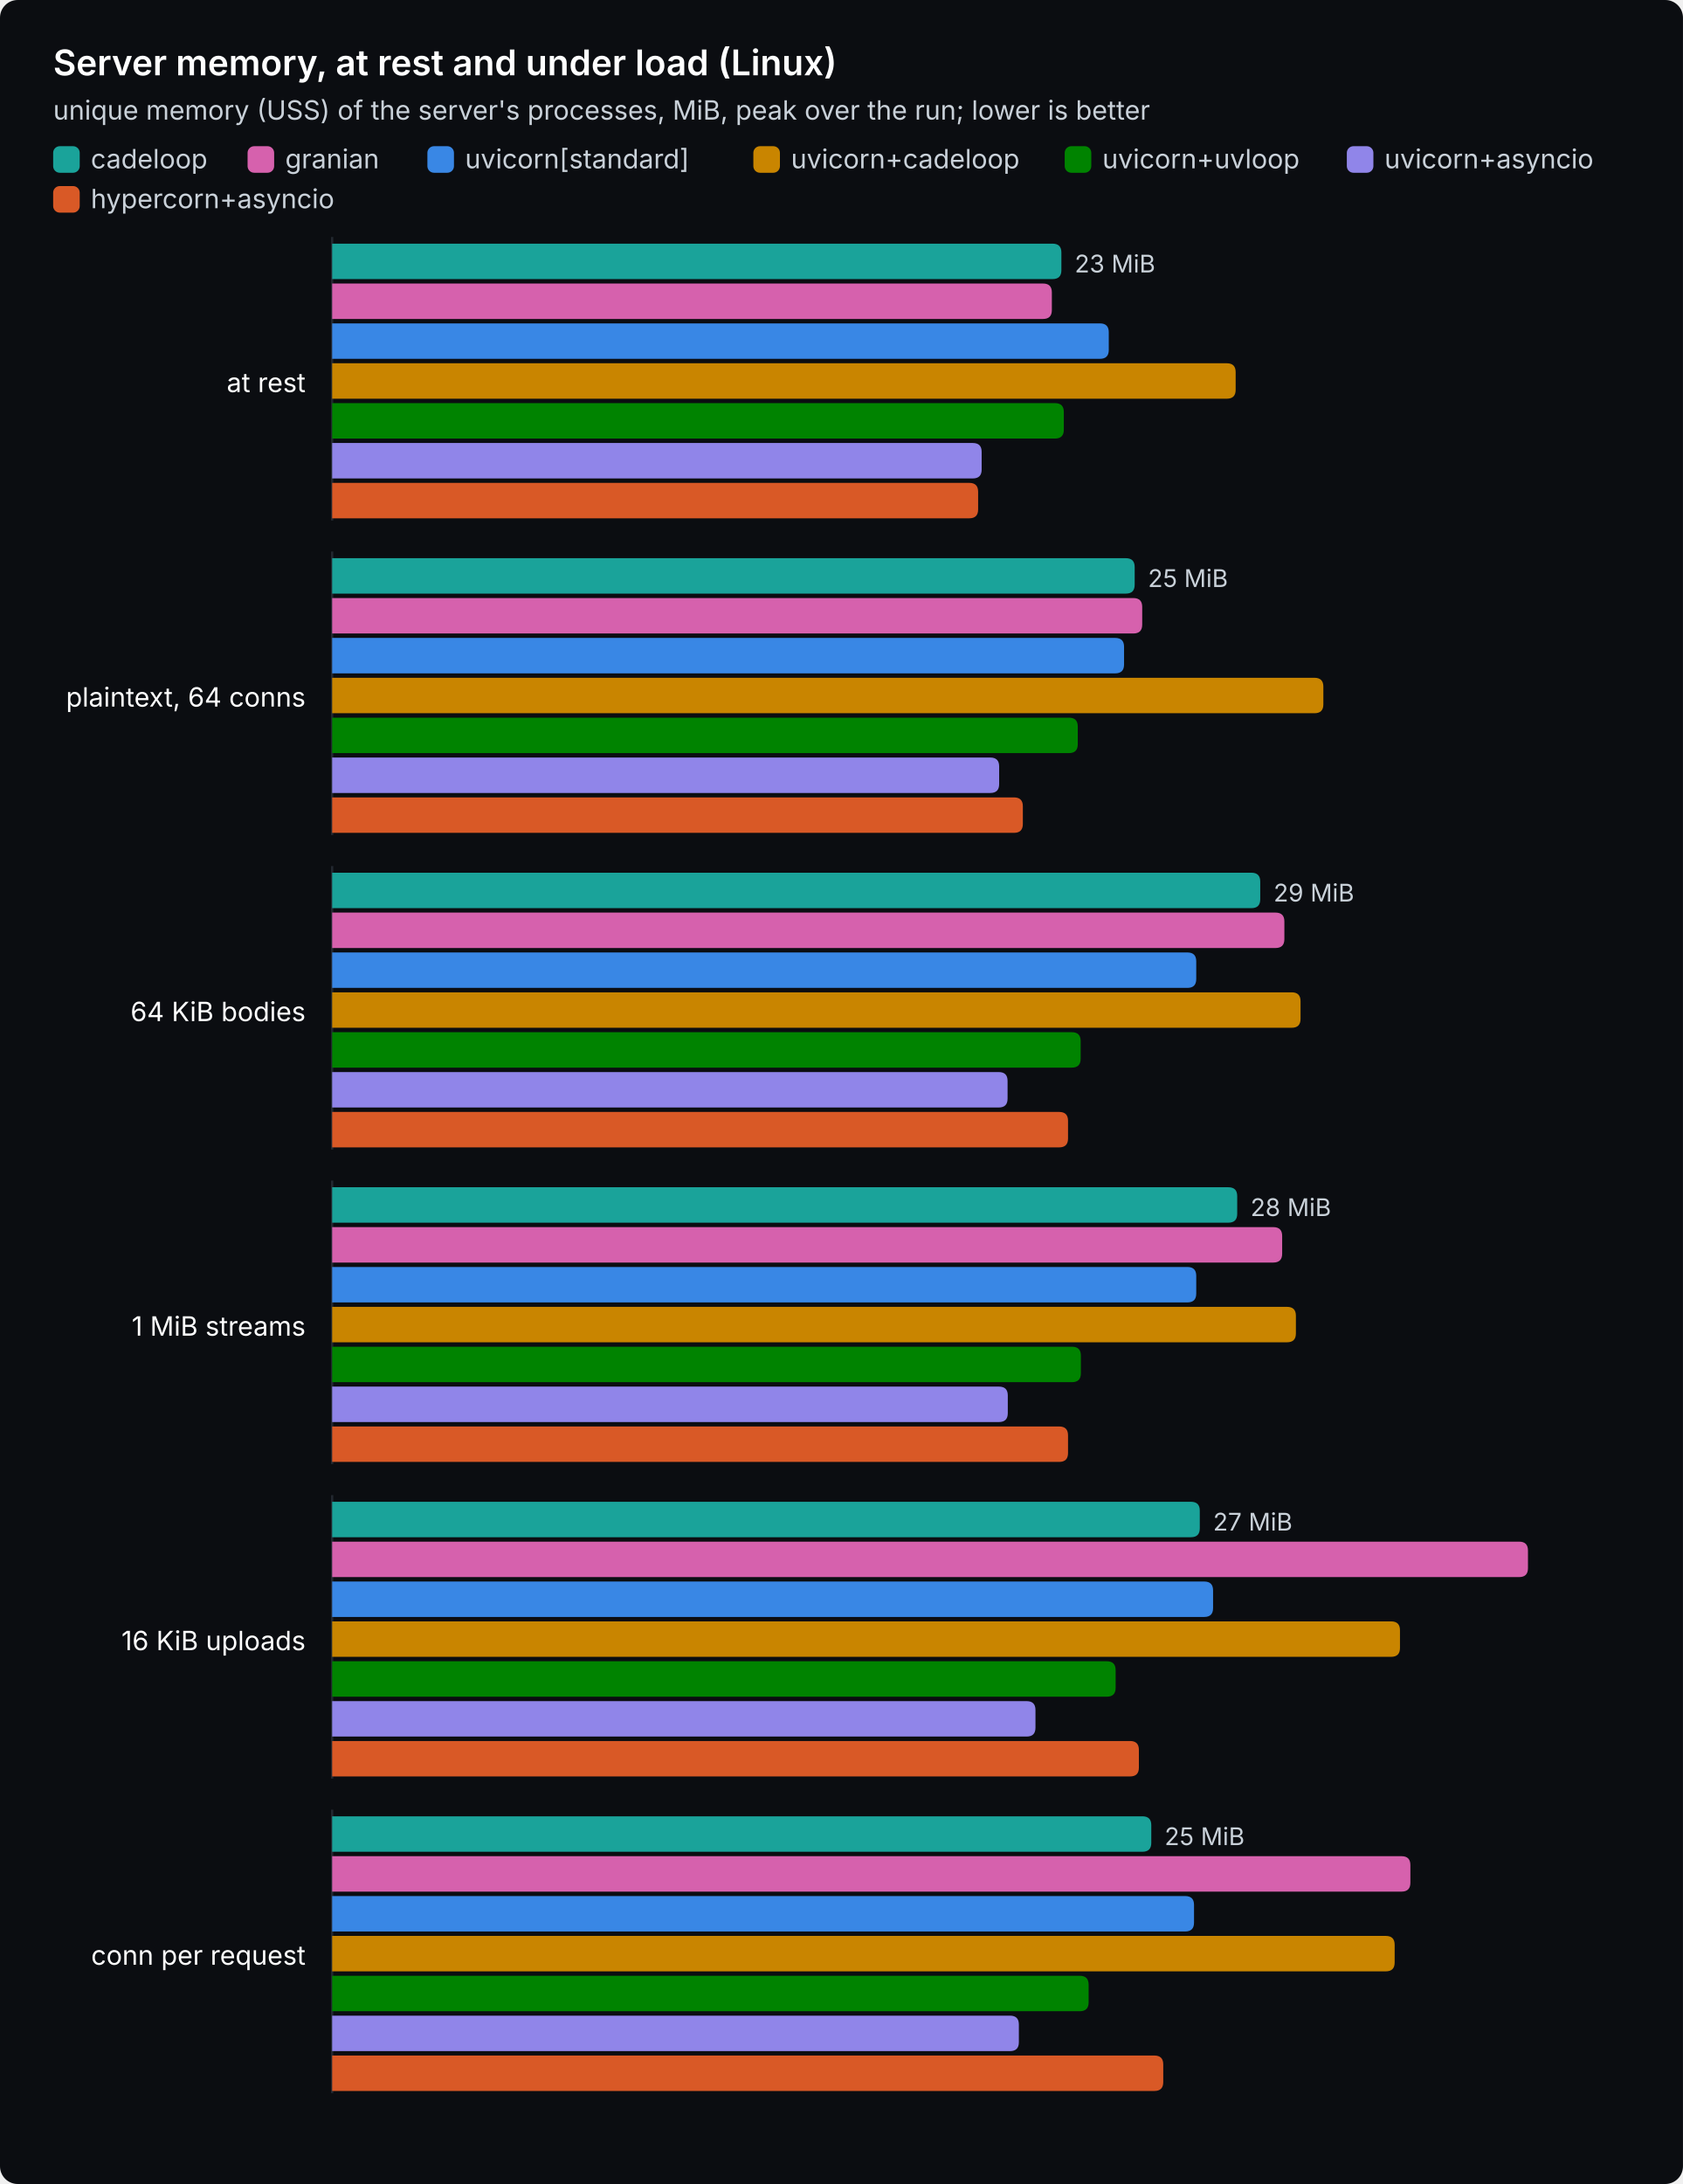
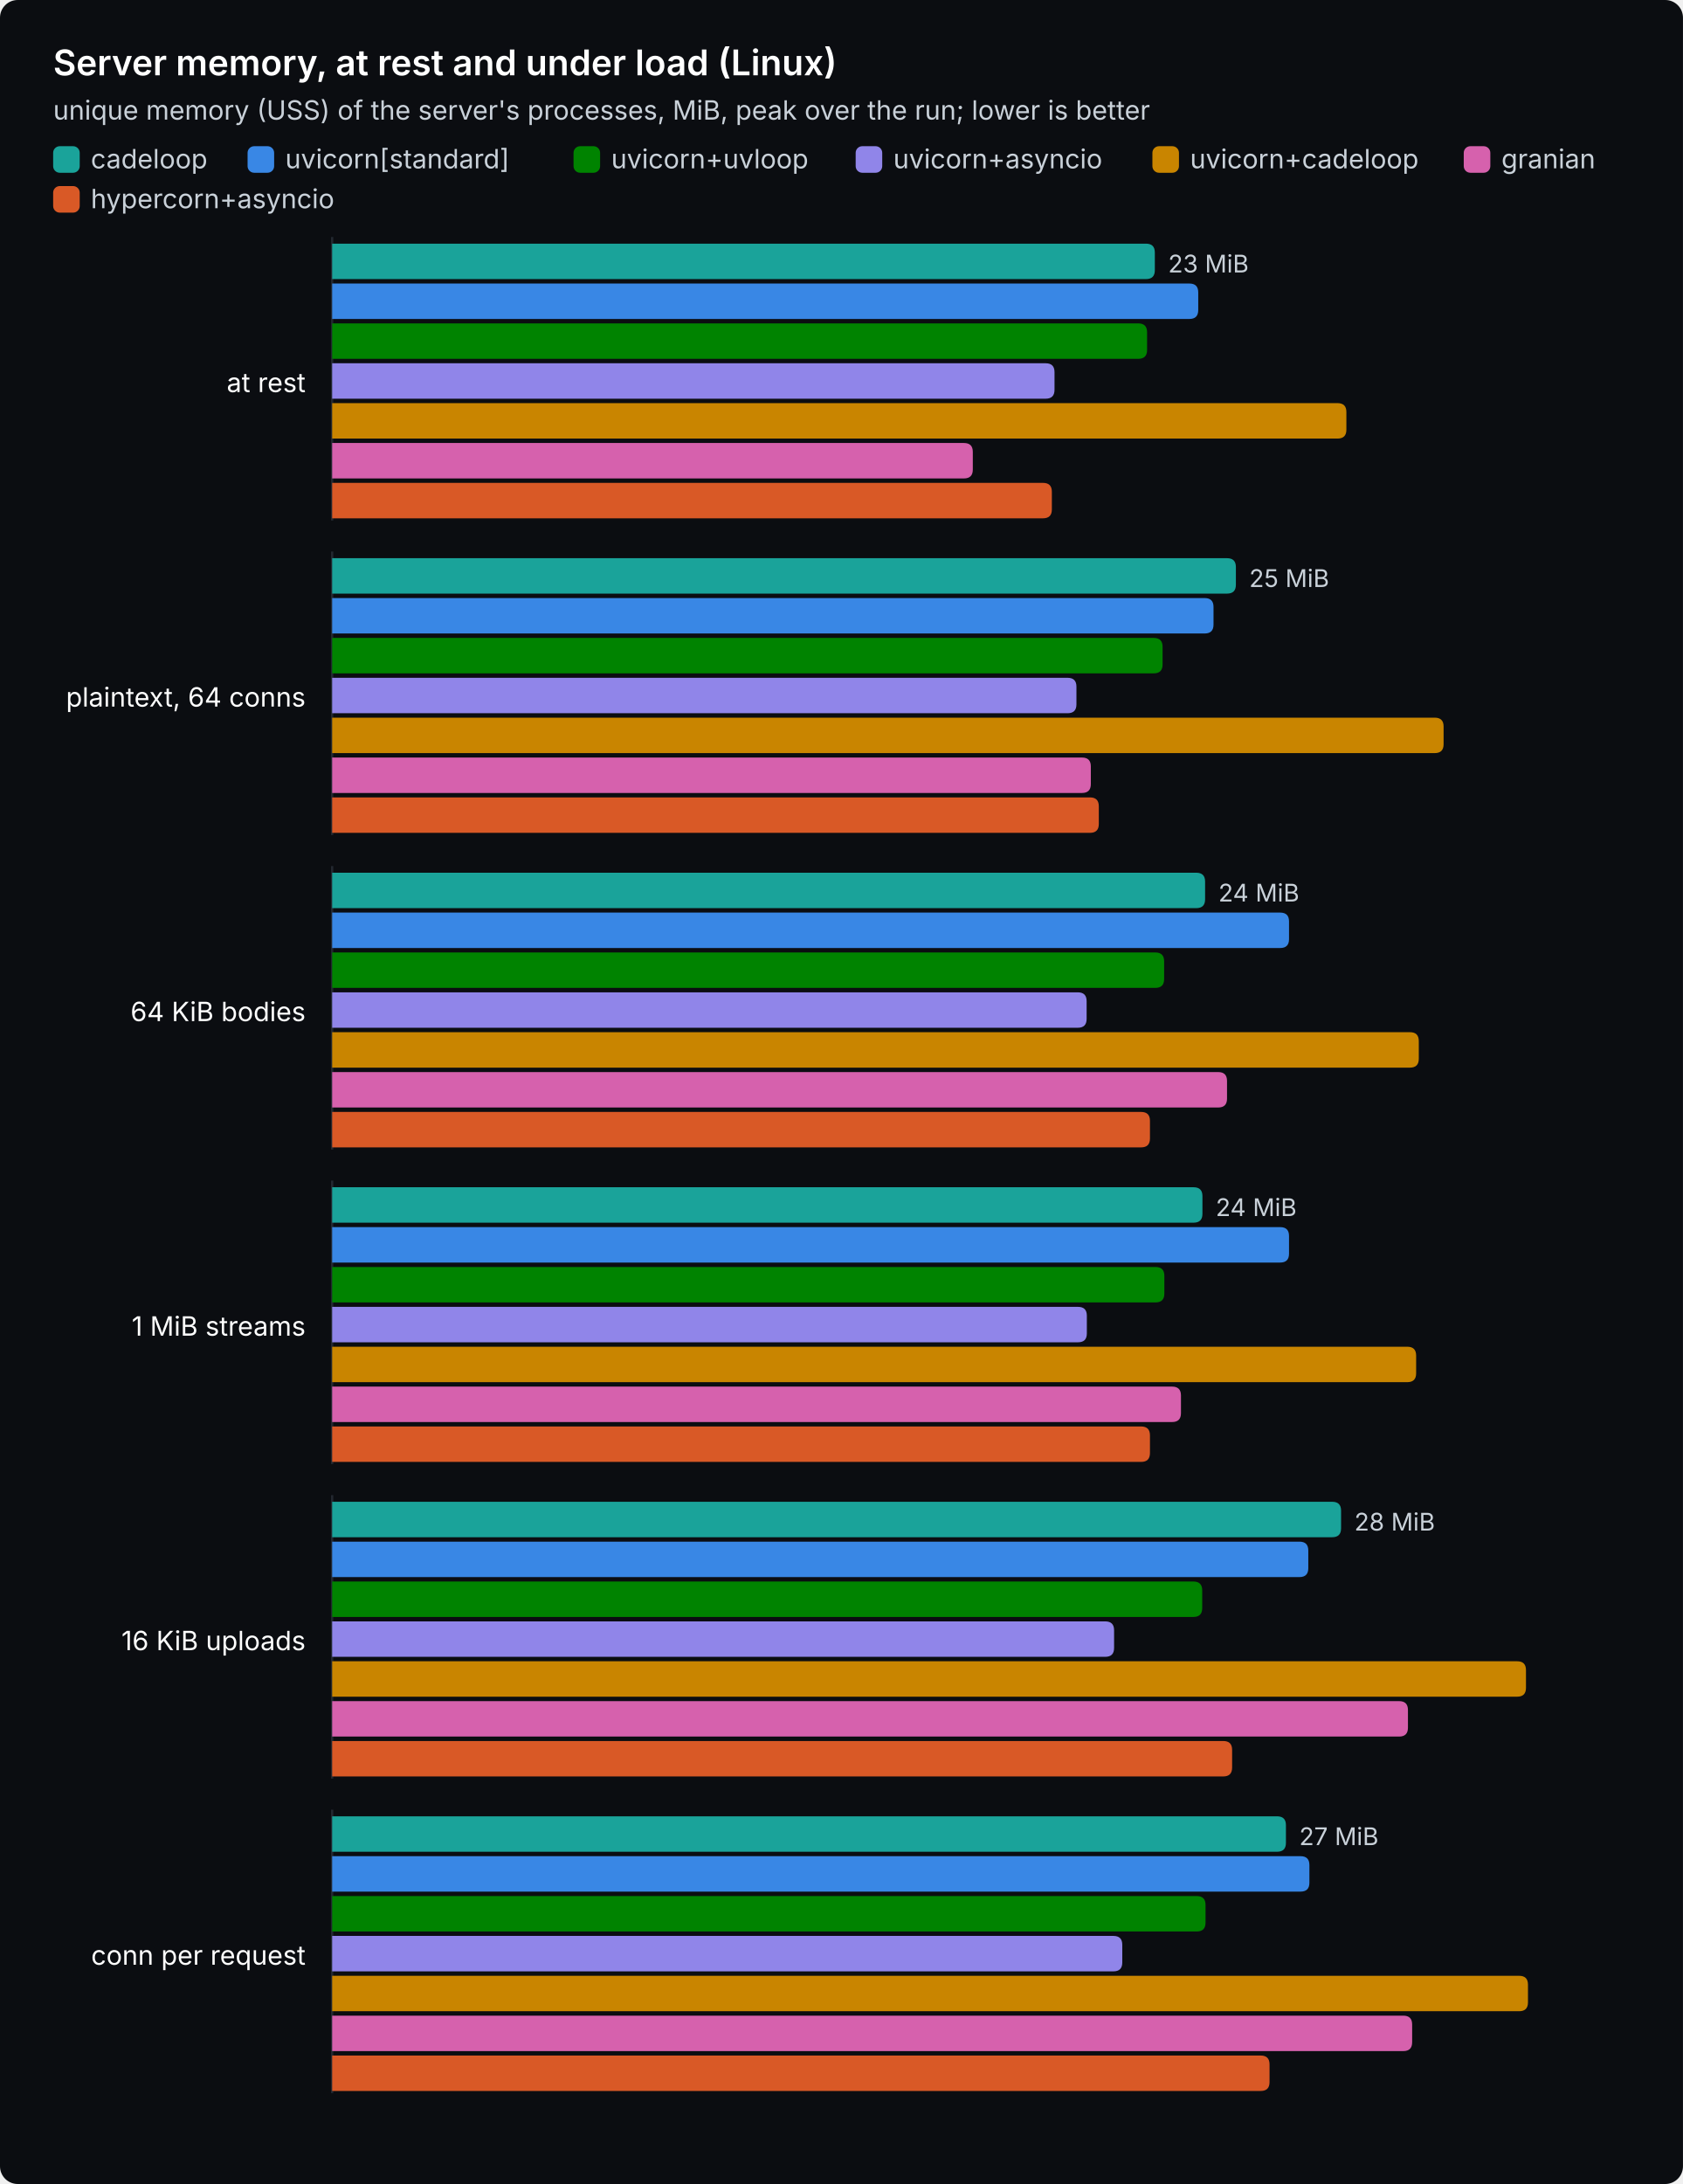
<svg xmlns="http://www.w3.org/2000/svg" viewBox="0 0 760 986" width="760" height="986" font-family="system-ui, -apple-system, 'Segoe UI', sans-serif">
  <rect width="760" height="986" fill="#0B0D11" rx="8" />
  <text x="24" y="34" font-size="16" font-weight="600" fill="#ffffff">Server memory, at rest and under load (Linux)</text>
  <text x="24" y="54" font-size="12" fill="#c9d1d9">unique memory (USS) of the server's processes, MiB, peak over the run; lower is better</text>
  <rect x="24.0" y="66" width="12" height="12" rx="3" fill="#1aa39a" />
  <text x="41.0" y="76" font-size="12" fill="#c9d1d9">cadeloop</text>
-   <rect x="111.8" y="66" width="12" height="12" rx="3" fill="#d661ad" />
-   <text x="128.8" y="76" font-size="12" fill="#c9d1d9">granian</text>
-   <rect x="193.0" y="66" width="12" height="12" rx="3" fill="#3987e5" />
-   <text x="210.0" y="76" font-size="12" fill="#c9d1d9">uvicorn[standard]</text>
-   <rect x="340.2" y="66" width="12" height="12" rx="3" fill="#c98500" />
-   <text x="357.2" y="76" font-size="12" fill="#c9d1d9">uvicorn+cadeloop</text>
-   <rect x="480.8" y="66" width="12" height="12" rx="3" fill="#008300" />
-   <text x="497.8" y="76" font-size="12" fill="#c9d1d9">uvicorn+uvloop</text>
-   <rect x="608.2" y="66" width="12" height="12" rx="3" fill="#9085e9" />
-   <text x="625.2" y="76" font-size="12" fill="#c9d1d9">uvicorn+asyncio</text>
+   <rect x="111.8" y="66" width="12" height="12" rx="3" fill="#3987e5" />
+   <text x="128.8" y="76" font-size="12" fill="#c9d1d9">uvicorn[standard]</text>
+   <rect x="259.0" y="66" width="12" height="12" rx="3" fill="#008300" />
+   <text x="276.0" y="76" font-size="12" fill="#c9d1d9">uvicorn+uvloop</text>
+   <rect x="386.4" y="66" width="12" height="12" rx="3" fill="#9085e9" />
+   <text x="403.4" y="76" font-size="12" fill="#c9d1d9">uvicorn+asyncio</text>
+   <rect x="520.4" y="66" width="12" height="12" rx="3" fill="#c98500" />
+   <text x="537.4" y="76" font-size="12" fill="#c9d1d9">uvicorn+cadeloop</text>
+   <rect x="661.0" y="66" width="12" height="12" rx="3" fill="#d661ad" />
+   <text x="678.0" y="76" font-size="12" fill="#c9d1d9">granian</text>
  <rect x="24.0" y="84" width="12" height="12" rx="3" fill="#d95926" />
  <text x="41.0" y="94" font-size="12" fill="#c9d1d9">hypercorn+asyncio</text>
  <text x="138" y="177.0" font-size="12" text-anchor="end" fill="#ffffff">at rest</text>
  <line x1="150" y1="107" x2="150" y2="235" stroke="#232830" stroke-width="1" />
-   <path d="M150.0,110.0 h325.3 q4.0,0 4.0,4.0 v8.0 q0,4.0 -4.0,4.0 h-325.3 z" fill="#1aa39a" />
+   <path d="M150.0,110.0 h367.5 q4.0,0 4.0,4.0 v8.0 q0,4.0 -4.0,4.0 h-367.5 z" fill="#1aa39a" />
  <rect x="150.0" y="109.0" width="0" height="0" fill="#0B0D11" />
-   <text x="485.3" y="123" font-size="11" fill="#c9d1d9">23 MiB</text>
-   <path d="M150.0,128.0 h321.0 q4.0,0 4.0,4.0 v8.0 q0,4.0 -4.0,4.0 h-321.0 z" fill="#d661ad" />
+   <text x="527.5" y="123" font-size="11" fill="#c9d1d9">23 MiB</text>
+   <path d="M150.0,128.0 h387.1 q4.0,0 4.0,4.0 v8.0 q0,4.0 -4.0,4.0 h-387.1 z" fill="#3987e5" />
  <rect x="150.0" y="127.0" width="0" height="0" fill="#0B0D11" />
-   <path d="M150.0,146.0 h346.7 q4.0,0 4.0,4.0 v8.0 q0,4.0 -4.0,4.0 h-346.7 z" fill="#3987e5" />
+   <path d="M150.0,146.0 h364.0 q4.0,0 4.0,4.0 v8.0 q0,4.0 -4.0,4.0 h-364.0 z" fill="#008300" />
  <rect x="150.0" y="145.0" width="0" height="0" fill="#0B0D11" />
-   <path d="M150.0,164.0 h404.0 q4.0,0 4.0,4.0 v8.0 q0,4.0 -4.0,4.0 h-404.0 z" fill="#c98500" />
+   <path d="M150.0,164.0 h322.2 q4.0,0 4.0,4.0 v8.0 q0,4.0 -4.0,4.0 h-322.2 z" fill="#9085e9" />
  <rect x="150.0" y="163.0" width="0" height="0" fill="#0B0D11" />
-   <path d="M150.0,182.0 h326.4 q4.0,0 4.0,4.0 v8.0 q0,4.0 -4.0,4.0 h-326.4 z" fill="#008300" />
+   <path d="M150.0,182.0 h454.0 q4.0,0 4.0,4.0 v8.0 q0,4.0 -4.0,4.0 h-454.0 z" fill="#c98500" />
  <rect x="150.0" y="181.0" width="0" height="0" fill="#0B0D11" />
-   <path d="M150.0,200.0 h289.3 q4.0,0 4.0,4.0 v8.0 q0,4.0 -4.0,4.0 h-289.3 z" fill="#9085e9" />
+   <path d="M150.0,200.0 h285.3 q4.0,0 4.0,4.0 v8.0 q0,4.0 -4.0,4.0 h-285.3 z" fill="#d661ad" />
  <rect x="150.0" y="199.0" width="0" height="0" fill="#0B0D11" />
-   <path d="M150.0,218.0 h287.7 q4.0,0 4.0,4.0 v8.0 q0,4.0 -4.0,4.0 h-287.7 z" fill="#d95926" />
+   <path d="M150.0,218.0 h321.0 q4.0,0 4.0,4.0 v8.0 q0,4.0 -4.0,4.0 h-321.0 z" fill="#d95926" />
  <rect x="150.0" y="217.0" width="0" height="0" fill="#0B0D11" />
  <text x="138" y="319.0" font-size="12" text-anchor="end" fill="#ffffff">plaintext, 64 conns</text>
  <line x1="150" y1="249" x2="150" y2="377" stroke="#232830" stroke-width="1" />
-   <path d="M150.0,252.0 h358.4 q4.0,0 4.0,4.0 v8.0 q0,4.0 -4.0,4.0 h-358.4 z" fill="#1aa39a" />
+   <path d="M150.0,252.0 h404.1 q4.0,0 4.0,4.0 v8.0 q0,4.0 -4.0,4.0 h-404.1 z" fill="#1aa39a" />
  <rect x="150.0" y="251.0" width="0" height="0" fill="#0B0D11" />
-   <text x="518.4" y="265" font-size="11" fill="#c9d1d9">25 MiB</text>
-   <path d="M150.0,270.0 h361.8 q4.0,0 4.0,4.0 v8.0 q0,4.0 -4.0,4.0 h-361.8 z" fill="#d661ad" />
+   <text x="564.1" y="265" font-size="11" fill="#c9d1d9">25 MiB</text>
+   <path d="M150.0,270.0 h394.0 q4.0,0 4.0,4.0 v8.0 q0,4.0 -4.0,4.0 h-394.0 z" fill="#3987e5" />
  <rect x="150.0" y="269.0" width="0" height="0" fill="#0B0D11" />
-   <path d="M150.0,288.0 h353.6 q4.0,0 4.0,4.0 v8.0 q0,4.0 -4.0,4.0 h-353.6 z" fill="#3987e5" />
+   <path d="M150.0,288.0 h371.0 q4.0,0 4.0,4.0 v8.0 q0,4.0 -4.0,4.0 h-371.0 z" fill="#008300" />
  <rect x="150.0" y="287.0" width="0" height="0" fill="#0B0D11" />
-   <path d="M150.0,306.0 h443.6 q4.0,0 4.0,4.0 v8.0 q0,4.0 -4.0,4.0 h-443.6 z" fill="#c98500" />
+   <path d="M150.0,306.0 h332.1 q4.0,0 4.0,4.0 v8.0 q0,4.0 -4.0,4.0 h-332.1 z" fill="#9085e9" />
  <rect x="150.0" y="305.0" width="0" height="0" fill="#0B0D11" />
-   <path d="M150.0,324.0 h332.7 q4.0,0 4.0,4.0 v8.0 q0,4.0 -4.0,4.0 h-332.7 z" fill="#008300" />
+   <path d="M150.0,324.0 h497.9 q4.0,0 4.0,4.0 v8.0 q0,4.0 -4.0,4.0 h-497.9 z" fill="#c98500" />
  <rect x="150.0" y="323.0" width="0" height="0" fill="#0B0D11" />
-   <path d="M150.0,342.0 h297.2 q4.0,0 4.0,4.0 v8.0 q0,4.0 -4.0,4.0 h-297.2 z" fill="#9085e9" />
+   <path d="M150.0,342.0 h338.6 q4.0,0 4.0,4.0 v8.0 q0,4.0 -4.0,4.0 h-338.6 z" fill="#d661ad" />
  <rect x="150.0" y="341.0" width="0" height="0" fill="#0B0D11" />
-   <path d="M150.0,360.0 h307.9 q4.0,0 4.0,4.0 v8.0 q0,4.0 -4.0,4.0 h-307.9 z" fill="#d95926" />
+   <path d="M150.0,360.0 h342.2 q4.0,0 4.0,4.0 v8.0 q0,4.0 -4.0,4.0 h-342.2 z" fill="#d95926" />
  <rect x="150.0" y="359.0" width="0" height="0" fill="#0B0D11" />
  <text x="138" y="461.0" font-size="12" text-anchor="end" fill="#ffffff">64 KiB bodies</text>
  <line x1="150" y1="391" x2="150" y2="519" stroke="#232830" stroke-width="1" />
-   <path d="M150.0,394.0 h415.1 q4.0,0 4.0,4.0 v8.0 q0,4.0 -4.0,4.0 h-415.1 z" fill="#1aa39a" />
+   <path d="M150.0,394.0 h390.2 q4.0,0 4.0,4.0 v8.0 q0,4.0 -4.0,4.0 h-390.2 z" fill="#1aa39a" />
  <rect x="150.0" y="393.0" width="0" height="0" fill="#0B0D11" />
-   <text x="575.1" y="407" font-size="11" fill="#c9d1d9">29 MiB</text>
-   <path d="M150.0,412.0 h426.0 q4.0,0 4.0,4.0 v8.0 q0,4.0 -4.0,4.0 h-426.0 z" fill="#d661ad" />
+   <text x="550.2" y="407" font-size="11" fill="#c9d1d9">24 MiB</text>
+   <path d="M150.0,412.0 h428.1 q4.0,0 4.0,4.0 v8.0 q0,4.0 -4.0,4.0 h-428.1 z" fill="#3987e5" />
  <rect x="150.0" y="411.0" width="0" height="0" fill="#0B0D11" />
-   <path d="M150.0,430.0 h386.2 q4.0,0 4.0,4.0 v8.0 q0,4.0 -4.0,4.0 h-386.2 z" fill="#3987e5" />
+   <path d="M150.0,430.0 h371.7 q4.0,0 4.0,4.0 v8.0 q0,4.0 -4.0,4.0 h-371.7 z" fill="#008300" />
  <rect x="150.0" y="429.0" width="0" height="0" fill="#0B0D11" />
-   <path d="M150.0,448.0 h433.3 q4.0,0 4.0,4.0 v8.0 q0,4.0 -4.0,4.0 h-433.3 z" fill="#c98500" />
+   <path d="M150.0,448.0 h336.7 q4.0,0 4.0,4.0 v8.0 q0,4.0 -4.0,4.0 h-336.7 z" fill="#9085e9" />
  <rect x="150.0" y="447.0" width="0" height="0" fill="#0B0D11" />
-   <path d="M150.0,466.0 h334.0 q4.0,0 4.0,4.0 v8.0 q0,4.0 -4.0,4.0 h-334.0 z" fill="#008300" />
+   <path d="M150.0,466.0 h486.7 q4.0,0 4.0,4.0 v8.0 q0,4.0 -4.0,4.0 h-486.7 z" fill="#c98500" />
  <rect x="150.0" y="465.0" width="0" height="0" fill="#0B0D11" />
-   <path d="M150.0,484.0 h301.0 q4.0,0 4.0,4.0 v8.0 q0,4.0 -4.0,4.0 h-301.0 z" fill="#9085e9" />
+   <path d="M150.0,484.0 h400.1 q4.0,0 4.0,4.0 v8.0 q0,4.0 -4.0,4.0 h-400.1 z" fill="#d661ad" />
  <rect x="150.0" y="483.0" width="0" height="0" fill="#0B0D11" />
-   <path d="M150.0,502.0 h328.3 q4.0,0 4.0,4.0 v8.0 q0,4.0 -4.0,4.0 h-328.3 z" fill="#d95926" />
+   <path d="M150.0,502.0 h365.3 q4.0,0 4.0,4.0 v8.0 q0,4.0 -4.0,4.0 h-365.3 z" fill="#d95926" />
  <rect x="150.0" y="501.0" width="0" height="0" fill="#0B0D11" />
  <text x="138" y="603.0" font-size="12" text-anchor="end" fill="#ffffff">1 MiB streams</text>
  <line x1="150" y1="533" x2="150" y2="661" stroke="#232830" stroke-width="1" />
-   <path d="M150.0,536.0 h404.7 q4.0,0 4.0,4.0 v8.0 q0,4.0 -4.0,4.0 h-404.7 z" fill="#1aa39a" />
+   <path d="M150.0,536.0 h389.0 q4.0,0 4.0,4.0 v8.0 q0,4.0 -4.0,4.0 h-389.0 z" fill="#1aa39a" />
  <rect x="150.0" y="535.0" width="0" height="0" fill="#0B0D11" />
-   <text x="564.7" y="549" font-size="11" fill="#c9d1d9">28 MiB</text>
-   <path d="M150.0,554.0 h425.0 q4.0,0 4.0,4.0 v8.0 q0,4.0 -4.0,4.0 h-425.0 z" fill="#d661ad" />
+   <text x="549.0" y="549" font-size="11" fill="#c9d1d9">24 MiB</text>
+   <path d="M150.0,554.0 h428.1 q4.0,0 4.0,4.0 v8.0 q0,4.0 -4.0,4.0 h-428.1 z" fill="#3987e5" />
  <rect x="150.0" y="553.0" width="0" height="0" fill="#0B0D11" />
-   <path d="M150.0,572.0 h386.2 q4.0,0 4.0,4.0 v8.0 q0,4.0 -4.0,4.0 h-386.2 z" fill="#3987e5" />
+   <path d="M150.0,572.0 h371.8 q4.0,0 4.0,4.0 v8.0 q0,4.0 -4.0,4.0 h-371.8 z" fill="#008300" />
  <rect x="150.0" y="571.0" width="0" height="0" fill="#0B0D11" />
-   <path d="M150.0,590.0 h431.2 q4.0,0 4.0,4.0 v8.0 q0,4.0 -4.0,4.0 h-431.2 z" fill="#c98500" />
+   <path d="M150.0,590.0 h336.8 q4.0,0 4.0,4.0 v8.0 q0,4.0 -4.0,4.0 h-336.8 z" fill="#9085e9" />
  <rect x="150.0" y="589.0" width="0" height="0" fill="#0B0D11" />
-   <path d="M150.0,608.0 h334.1 q4.0,0 4.0,4.0 v8.0 q0,4.0 -4.0,4.0 h-334.1 z" fill="#008300" />
+   <path d="M150.0,608.0 h485.5 q4.0,0 4.0,4.0 v8.0 q0,4.0 -4.0,4.0 h-485.5 z" fill="#c98500" />
  <rect x="150.0" y="607.0" width="0" height="0" fill="#0B0D11" />
-   <path d="M150.0,626.0 h301.1 q4.0,0 4.0,4.0 v8.0 q0,4.0 -4.0,4.0 h-301.1 z" fill="#9085e9" />
+   <path d="M150.0,626.0 h379.3 q4.0,0 4.0,4.0 v8.0 q0,4.0 -4.0,4.0 h-379.3 z" fill="#d661ad" />
  <rect x="150.0" y="625.0" width="0" height="0" fill="#0B0D11" />
-   <path d="M150.0,644.0 h328.3 q4.0,0 4.0,4.0 v8.0 q0,4.0 -4.0,4.0 h-328.3 z" fill="#d95926" />
+   <path d="M150.0,644.0 h365.3 q4.0,0 4.0,4.0 v8.0 q0,4.0 -4.0,4.0 h-365.3 z" fill="#d95926" />
  <rect x="150.0" y="643.0" width="0" height="0" fill="#0B0D11" />
  <text x="138" y="745.0" font-size="12" text-anchor="end" fill="#ffffff">16 KiB uploads</text>
  <line x1="150" y1="675" x2="150" y2="803" stroke="#232830" stroke-width="1" />
-   <path d="M150.0,678.0 h387.8 q4.0,0 4.0,4.0 v8.0 q0,4.0 -4.0,4.0 h-387.8 z" fill="#1aa39a" />
+   <path d="M150.0,678.0 h451.6 q4.0,0 4.0,4.0 v8.0 q0,4.0 -4.0,4.0 h-451.6 z" fill="#1aa39a" />
  <rect x="150.0" y="677.0" width="0" height="0" fill="#0B0D11" />
-   <text x="547.8" y="691" font-size="11" fill="#c9d1d9">27 MiB</text>
-   <path d="M150.0,696.0 h536.0 q4.0,0 4.0,4.0 v8.0 q0,4.0 -4.0,4.0 h-536.0 z" fill="#d661ad" />
+   <text x="611.6" y="691" font-size="11" fill="#c9d1d9">28 MiB</text>
+   <path d="M150.0,696.0 h436.8 q4.0,0 4.0,4.0 v8.0 q0,4.0 -4.0,4.0 h-436.8 z" fill="#3987e5" />
  <rect x="150.0" y="695.0" width="0" height="0" fill="#0B0D11" />
-   <path d="M150.0,714.0 h393.8 q4.0,0 4.0,4.0 v8.0 q0,4.0 -4.0,4.0 h-393.8 z" fill="#3987e5" />
+   <path d="M150.0,714.0 h388.9 q4.0,0 4.0,4.0 v8.0 q0,4.0 -4.0,4.0 h-388.9 z" fill="#008300" />
  <rect x="150.0" y="713.0" width="0" height="0" fill="#0B0D11" />
-   <path d="M150.0,732.0 h478.2 q4.0,0 4.0,4.0 v8.0 q0,4.0 -4.0,4.0 h-478.2 z" fill="#c98500" />
+   <path d="M150.0,732.0 h349.1 q4.0,0 4.0,4.0 v8.0 q0,4.0 -4.0,4.0 h-349.1 z" fill="#9085e9" />
  <rect x="150.0" y="731.0" width="0" height="0" fill="#0B0D11" />
-   <path d="M150.0,750.0 h349.8 q4.0,0 4.0,4.0 v8.0 q0,4.0 -4.0,4.0 h-349.8 z" fill="#008300" />
+   <path d="M150.0,750.0 h535.1 q4.0,0 4.0,4.0 v8.0 q0,4.0 -4.0,4.0 h-535.1 z" fill="#c98500" />
  <rect x="150.0" y="749.0" width="0" height="0" fill="#0B0D11" />
-   <path d="M150.0,768.0 h313.6 q4.0,0 4.0,4.0 v8.0 q0,4.0 -4.0,4.0 h-313.6 z" fill="#9085e9" />
+   <path d="M150.0,768.0 h481.8 q4.0,0 4.0,4.0 v8.0 q0,4.0 -4.0,4.0 h-481.8 z" fill="#d661ad" />
  <rect x="150.0" y="767.0" width="0" height="0" fill="#0B0D11" />
-   <path d="M150.0,786.0 h360.3 q4.0,0 4.0,4.0 v8.0 q0,4.0 -4.0,4.0 h-360.3 z" fill="#d95926" />
+   <path d="M150.0,786.0 h402.4 q4.0,0 4.0,4.0 v8.0 q0,4.0 -4.0,4.0 h-402.4 z" fill="#d95926" />
  <rect x="150.0" y="785.0" width="0" height="0" fill="#0B0D11" />
  <text x="138" y="887.0" font-size="12" text-anchor="end" fill="#ffffff">conn per request</text>
  <line x1="150" y1="817" x2="150" y2="945" stroke="#232830" stroke-width="1" />
-   <path d="M150.0,820.0 h365.9 q4.0,0 4.0,4.0 v8.0 q0,4.0 -4.0,4.0 h-365.9 z" fill="#1aa39a" />
+   <path d="M150.0,820.0 h426.7 q4.0,0 4.0,4.0 v8.0 q0,4.0 -4.0,4.0 h-426.7 z" fill="#1aa39a" />
  <rect x="150.0" y="819.0" width="0" height="0" fill="#0B0D11" />
-   <text x="525.9" y="833" font-size="11" fill="#c9d1d9">25 MiB</text>
-   <path d="M150.0,838.0 h482.9 q4.0,0 4.0,4.0 v8.0 q0,4.0 -4.0,4.0 h-482.9 z" fill="#d661ad" />
+   <text x="586.7" y="833" font-size="11" fill="#c9d1d9">27 MiB</text>
+   <path d="M150.0,838.0 h437.3 q4.0,0 4.0,4.0 v8.0 q0,4.0 -4.0,4.0 h-437.3 z" fill="#3987e5" />
  <rect x="150.0" y="837.0" width="0" height="0" fill="#0B0D11" />
-   <path d="M150.0,856.0 h385.2 q4.0,0 4.0,4.0 v8.0 q0,4.0 -4.0,4.0 h-385.2 z" fill="#3987e5" />
+   <path d="M150.0,856.0 h390.4 q4.0,0 4.0,4.0 v8.0 q0,4.0 -4.0,4.0 h-390.4 z" fill="#008300" />
  <rect x="150.0" y="855.0" width="0" height="0" fill="#0B0D11" />
-   <path d="M150.0,874.0 h475.8 q4.0,0 4.0,4.0 v8.0 q0,4.0 -4.0,4.0 h-475.8 z" fill="#c98500" />
+   <path d="M150.0,874.0 h352.8 q4.0,0 4.0,4.0 v8.0 q0,4.0 -4.0,4.0 h-352.8 z" fill="#9085e9" />
  <rect x="150.0" y="873.0" width="0" height="0" fill="#0B0D11" />
-   <path d="M150.0,892.0 h337.6 q4.0,0 4.0,4.0 v8.0 q0,4.0 -4.0,4.0 h-337.6 z" fill="#008300" />
+   <path d="M150.0,892.0 h536.0 q4.0,0 4.0,4.0 v8.0 q0,4.0 -4.0,4.0 h-536.0 z" fill="#c98500" />
  <rect x="150.0" y="891.0" width="0" height="0" fill="#0B0D11" />
-   <path d="M150.0,910.0 h306.1 q4.0,0 4.0,4.0 v8.0 q0,4.0 -4.0,4.0 h-306.1 z" fill="#9085e9" />
+   <path d="M150.0,910.0 h483.7 q4.0,0 4.0,4.0 v8.0 q0,4.0 -4.0,4.0 h-483.7 z" fill="#d661ad" />
  <rect x="150.0" y="909.0" width="0" height="0" fill="#0B0D11" />
-   <path d="M150.0,928.0 h371.3 q4.0,0 4.0,4.0 v8.0 q0,4.0 -4.0,4.0 h-371.3 z" fill="#d95926" />
+   <path d="M150.0,928.0 h419.3 q4.0,0 4.0,4.0 v8.0 q0,4.0 -4.0,4.0 h-419.3 z" fill="#d95926" />
  <rect x="150.0" y="927.0" width="0" height="0" fill="#0B0D11" />
</svg>
